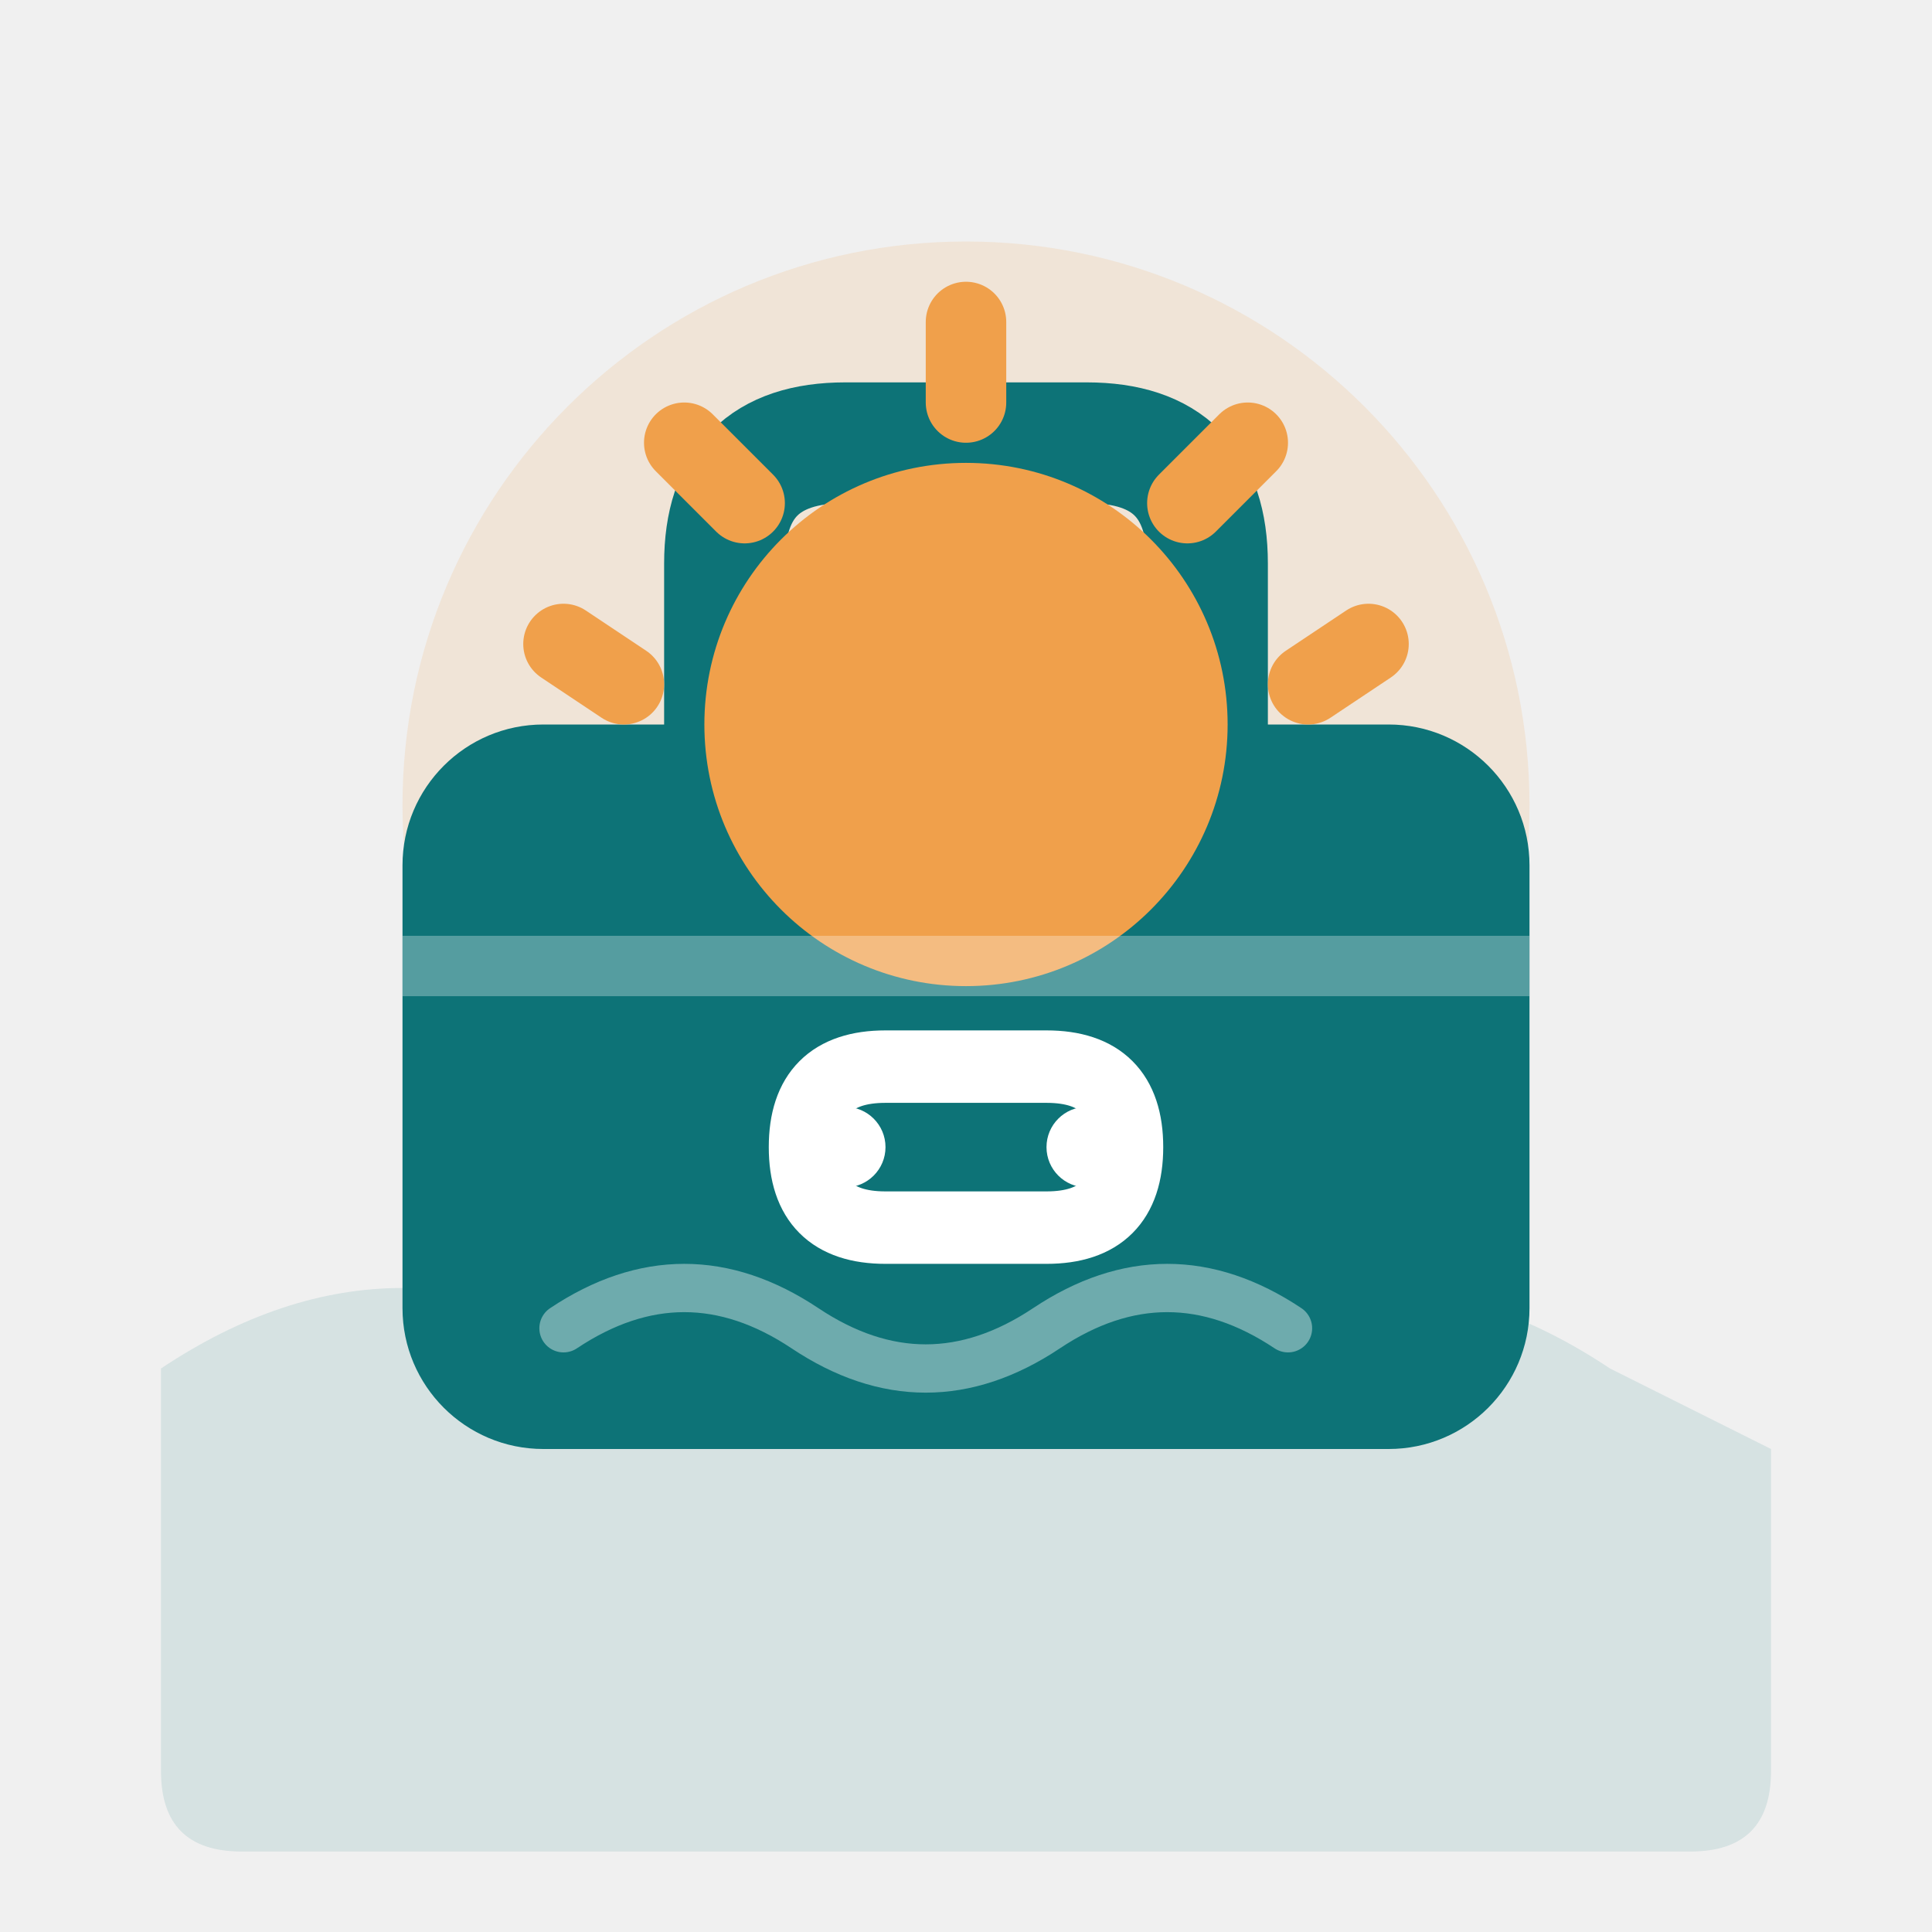
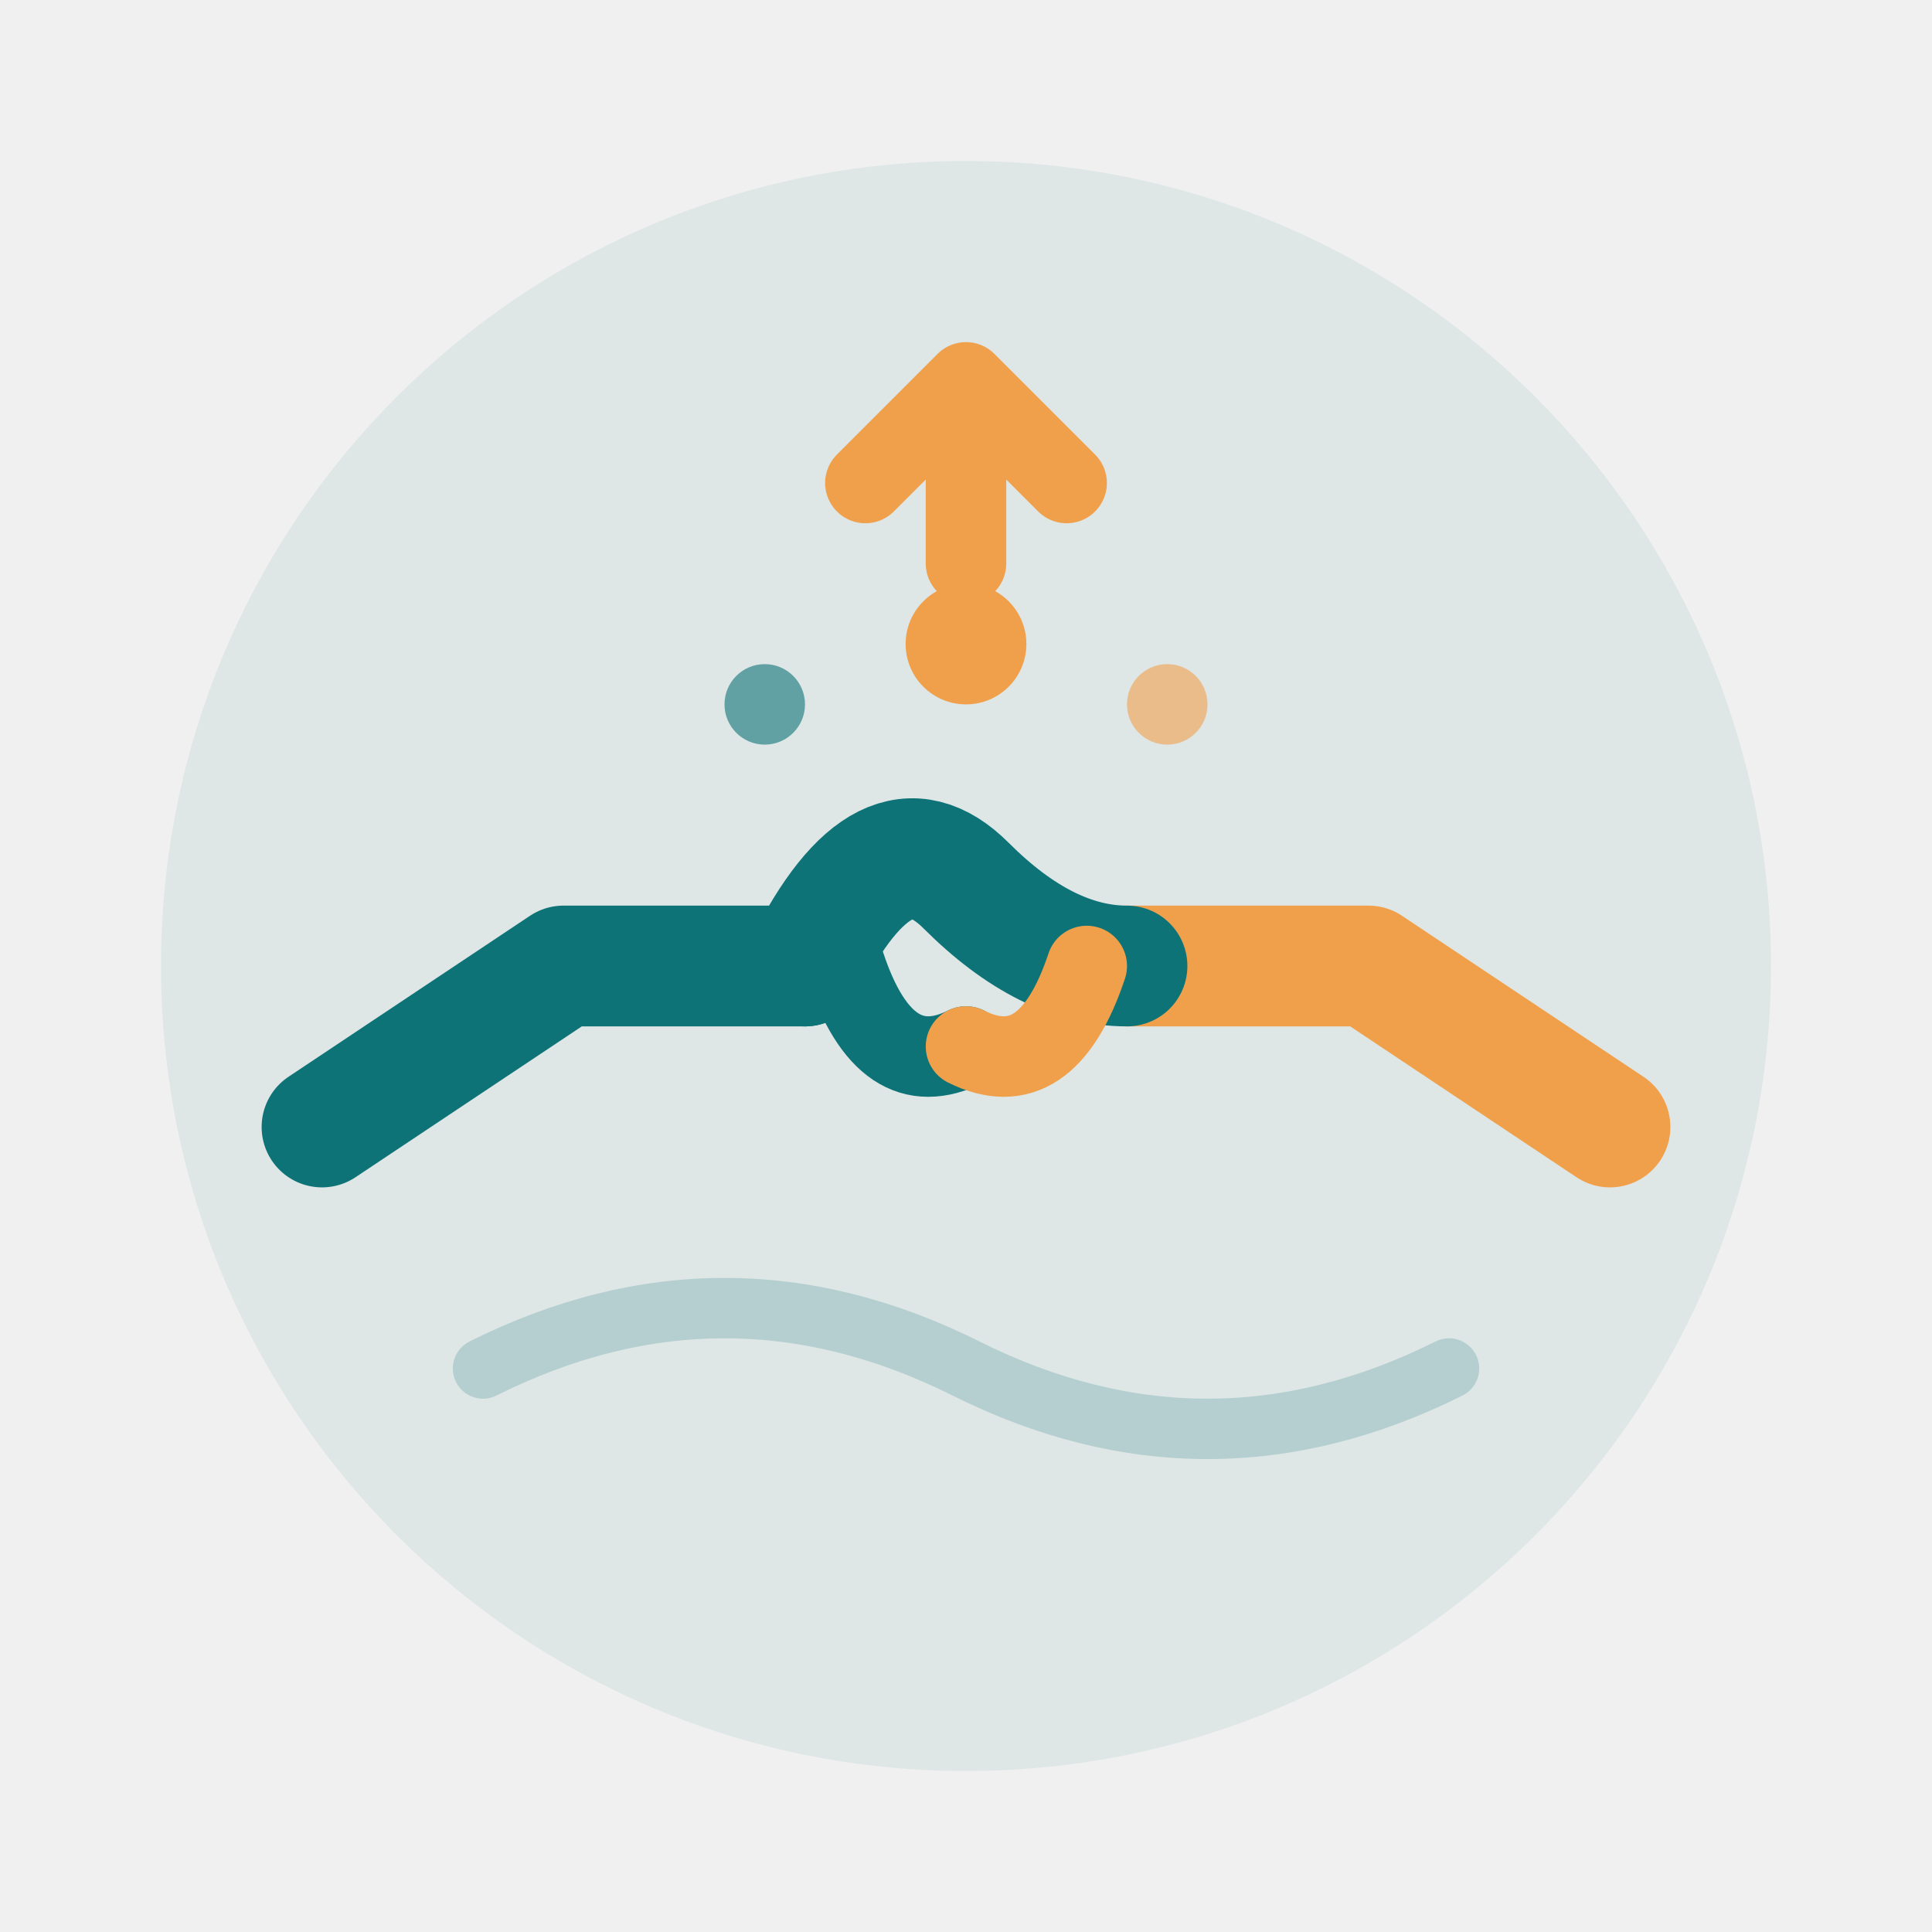
<svg xmlns="http://www.w3.org/2000/svg" viewBox="0 0 48 48" fill="none">
-   <circle cx="24" cy="20" r="14" fill="#f0a04b" opacity="0.15" />
-   <path d="M4 34 Q10 30 16 34 Q22 38 28 34 Q34 30 40 34 Q44 36 44 36 L44 44 Q44 46 42 46 L6 46 Q4 46 4 44 Z" fill="#0d7377" opacity="0.12" />
-   <rect x="10" y="18" width="28" height="18" rx="3.5" fill="#0d7377" />
-   <path d="M18 18 V14 Q18 11 21 11 L27 11 Q30 11 30 14 V18" stroke="#0d7377" stroke-width="3" fill="none" stroke-linecap="round" />
-   <circle cx="24" cy="18" r="6.5" fill="#f0a04b" />
-   <line x1="24" y1="8" x2="24" y2="10" stroke="#f0a04b" stroke-width="2" stroke-linecap="round" />
-   <line x1="17" y1="11" x2="18.5" y2="12.5" stroke="#f0a04b" stroke-width="2" stroke-linecap="round" />
-   <line x1="31" y1="11" x2="29.5" y2="12.5" stroke="#f0a04b" stroke-width="2" stroke-linecap="round" />
-   <line x1="14" y1="16" x2="15.5" y2="17" stroke="#f0a04b" stroke-width="2" stroke-linecap="round" />
-   <line x1="34" y1="16" x2="32.5" y2="17" stroke="#f0a04b" stroke-width="2" stroke-linecap="round" />
-   <line x1="10" y1="24" x2="38" y2="24" stroke="white" stroke-width="1.5" opacity="0.3" />
-   <path d="M20 28.5 Q20 26.5 22 26.5 L26 26.5 Q28 26.5 28 28.5 Q28 30.5 26 30.5 L22 30.5 Q20 30.5 20 28.5 Z" stroke="white" stroke-width="1.8" fill="none" />
-   <circle cx="21" cy="28.5" r="1" fill="white" />
-   <circle cx="27" cy="28.5" r="1" fill="white" />
-   <path d="M14 33 Q17 31 20 33 Q23 35 26 33 Q29 31 32 33" stroke="white" stroke-width="1.2" fill="none" stroke-linecap="round" opacity="0.4" />
+   <circle cx="24" cy="24" r="20" fill="#0d7377" opacity="0.08" />
+   <path d="M8 28 L14 24 L20 24" stroke="#0d7377" stroke-width="3" stroke-linecap="round" stroke-linejoin="round" fill="none" />
+   <path d="M40 28 L34 24 L28 24" stroke="#f0a04b" stroke-width="3" stroke-linecap="round" stroke-linejoin="round" fill="none" />
+   <path d="M20 24 Q22 20 24 22 Q26 24 28 24" stroke="#0d7377" stroke-width="3" stroke-linecap="round" stroke-linejoin="round" fill="none" />
+   <path d="M21 24 Q22 27 24 26" stroke="#0d7377" stroke-width="2" stroke-linecap="round" fill="none" />
+   <path d="M27 24 Q26 27 24 26" stroke="#f0a04b" stroke-width="2" stroke-linecap="round" fill="none" />
+   <circle cx="24" cy="16" r="1.5" fill="#f0a04b" />
+   <circle cx="19" cy="17.5" r="1" fill="#0d7377" opacity="0.6" />
+   <circle cx="29" cy="17.5" r="1" fill="#f0a04b" opacity="0.6" />
+   <path d="M24 14 L24 10" stroke="#f0a04b" stroke-width="2" stroke-linecap="round" />
+   <path d="M21.5 12 L24 9.5 L26.5 12" stroke="#f0a04b" stroke-width="2" stroke-linecap="round" stroke-linejoin="round" fill="none" />
+   <path d="M12 34 Q18 31 24 34 Q30 37 36 34" stroke="#0d7377" stroke-width="1.5" stroke-linecap="round" fill="none" opacity="0.2" />
</svg>
